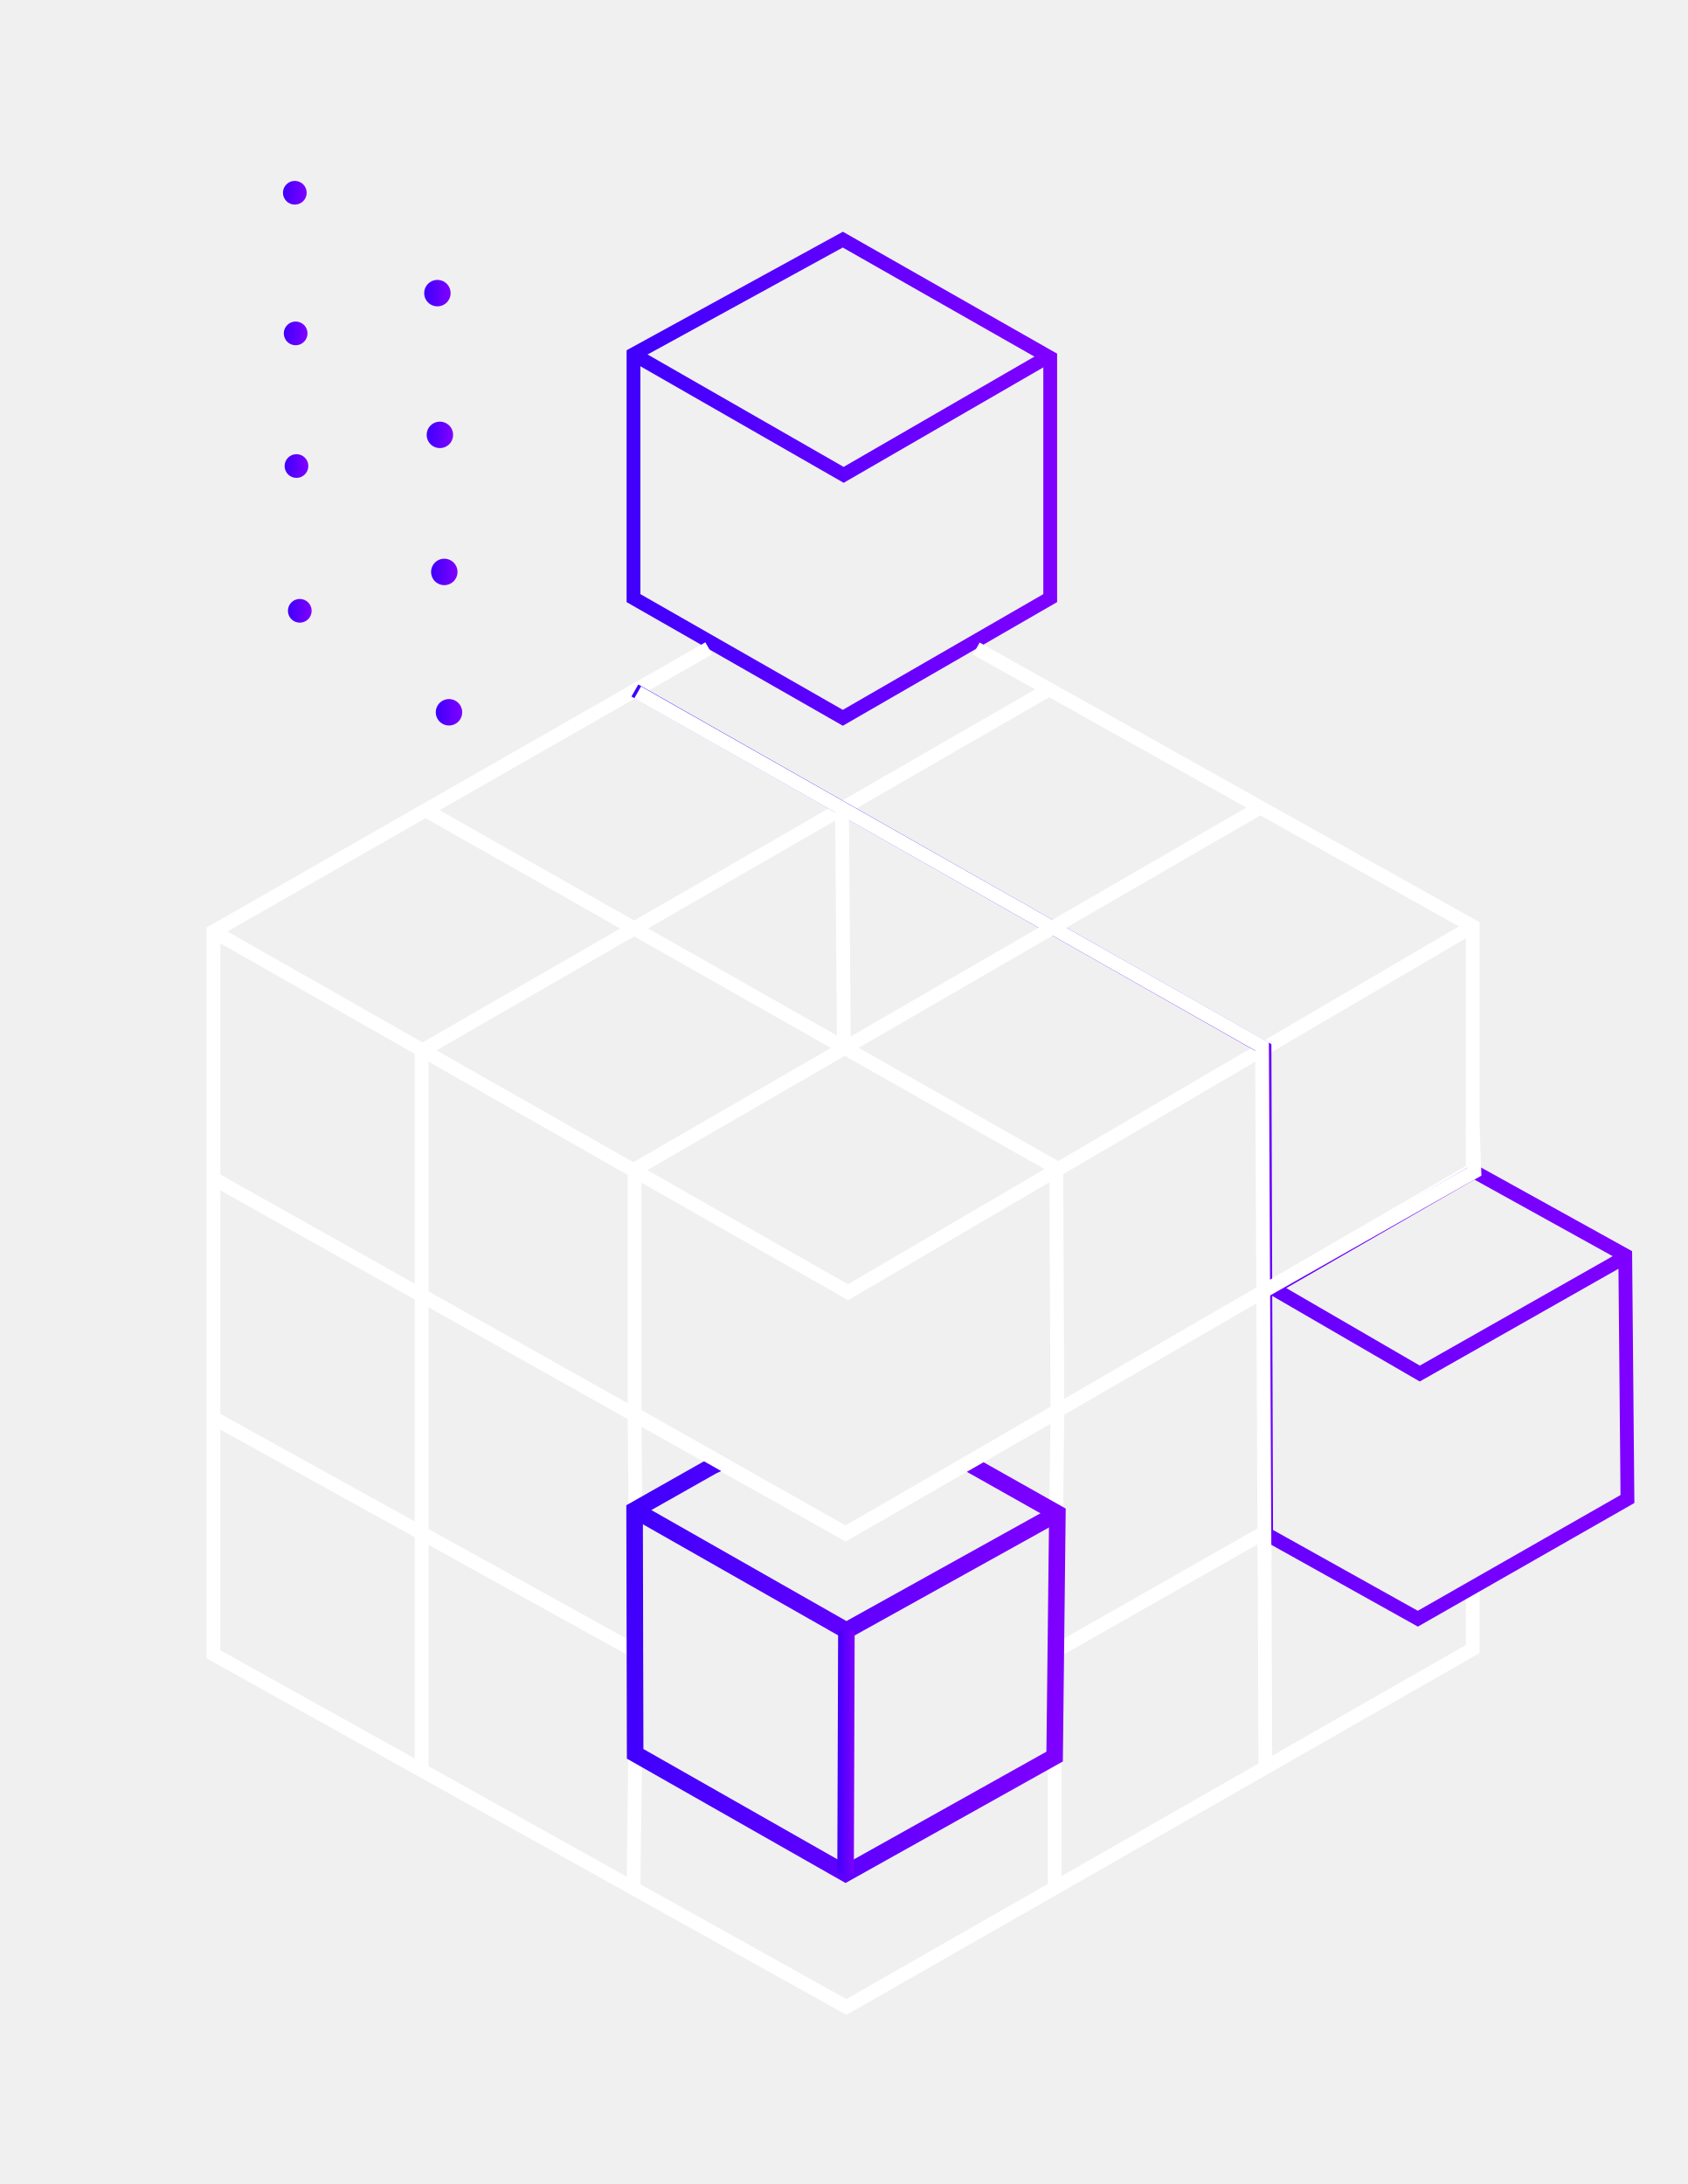
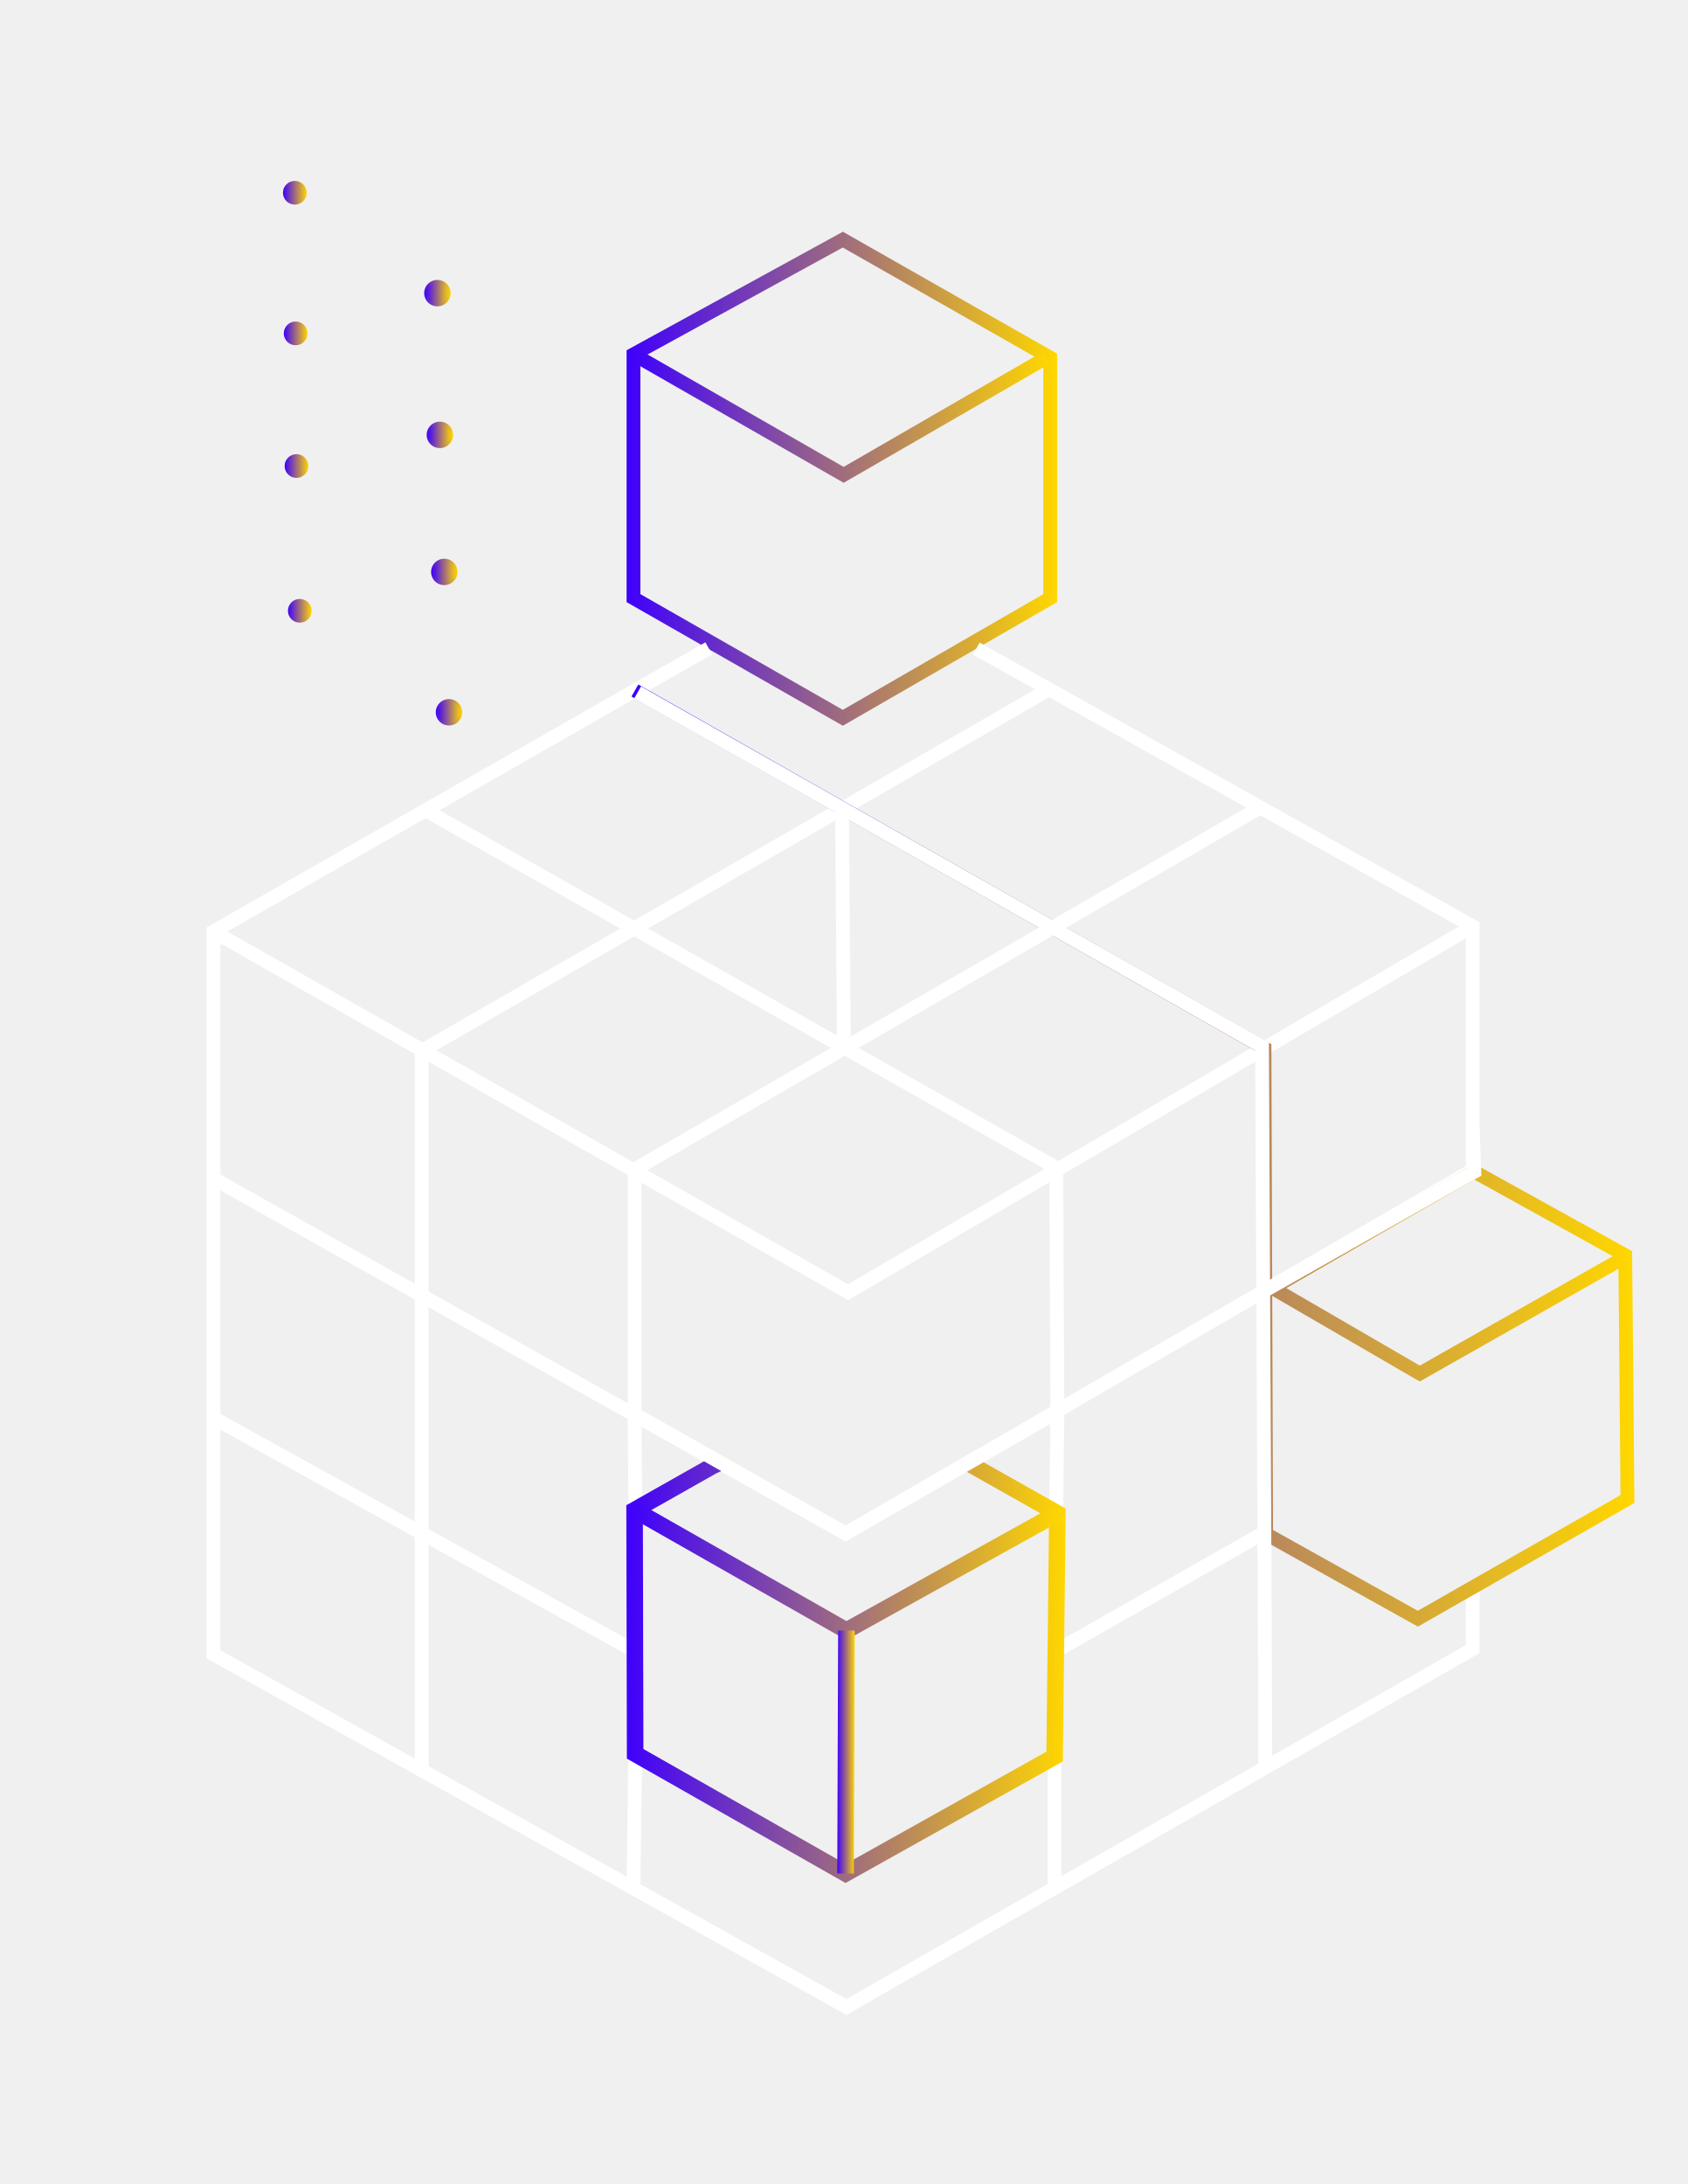
<svg xmlns="http://www.w3.org/2000/svg" version="1.1" id="Capa_1" x="0px" y="0px" viewBox="-44 -146 612 792" style="enable-background:new -44 -146 612 792;" xml:space="preserve">
  <style type="text/css">
	.st0{fill:url(#SVGID_1_);stroke:url(#SVGID_2_);stroke-miterlimit:10;}
	.st1{fill:url(#SVGID_3_);stroke:url(#SVGID_4_);stroke-miterlimit:10;}
	.st2{fill:url(#SVGID_5_);stroke:url(#SVGID_6_);stroke-miterlimit:10;}
	.st3{fill:url(#SVGID_7_);stroke:url(#SVGID_8_);stroke-miterlimit:10;}
	.st4{fill:url(#SVGID_9_);}
	.st5{fill:url(#SVGID_10_);}
	.st6{fill:url(#SVGID_11_);}
	.st7{fill:url(#SVGID_12_);}
	.st8{fill:none;stroke:url(#SVGID_13_);stroke-width:5;stroke-miterlimit:10;}
	.st9{fill:none;stroke:url(#SVGID_14_);stroke-width:5;stroke-miterlimit:10;}
	.st10{fill:none;stroke:#FFFFFF;stroke-width:5;stroke-miterlimit:10;}
	.st11{fill:none;stroke:url(#SVGID_15_);stroke-width:5;stroke-miterlimit:10;}
	.st12{fill:none;stroke:url(#SVGID_16_);stroke-width:6;stroke-miterlimit:10;}
	.st13{fill:none;stroke:url(#SVGID_17_);stroke-width:6;stroke-miterlimit:10;}
	.st14{fill:none;stroke:url(#SVGID_18_);stroke-width:6;stroke-miterlimit:10;}
</style>
  <g>
    <linearGradient id="SVGID_1_" gradientUnits="userSpaceOnUse" x1="111.196" y1="-15895.748" x2="119.798" y2="-15895.748" gradientTransform="matrix(1 0 0 -1 0 -15884)">
      <stop offset="9.817236e-008" style="stop-color:#3F00FC" />
-       <stop offset="1" style="stop-color:#7F00FF" />
+       <stop offset="1" style="stop-color:#FFD700" />
    </linearGradient>
    <linearGradient id="SVGID_2_" gradientUnits="userSpaceOnUse" x1="110.696" y1="-15895.748" x2="120.298" y2="-15895.748" gradientTransform="matrix(1 0 0 -1 0 -15884)">
      <stop offset="9.817236e-008" style="stop-color:#3F00FC" />
-       <stop offset="1" style="stop-color:#7F00FF" />
+       <stop offset="1" style="stop-color:#FFD700" />
    </linearGradient>
    <circle class="st0" cx="115.5" cy="11.7" r="4.3" />
    <linearGradient id="SVGID_3_" gradientUnits="userSpaceOnUse" x1="110.347" y1="-15844.267" x2="118.949" y2="-15844.267" gradientTransform="matrix(1 0 0 -1 0 -15884)">
      <stop offset="9.817236e-008" style="stop-color:#3F00FC" />
-       <stop offset="1" style="stop-color:#7F00FF" />
+       <stop offset="1" style="stop-color:#FFD700" />
    </linearGradient>
    <linearGradient id="SVGID_4_" gradientUnits="userSpaceOnUse" x1="109.847" y1="-15844.267" x2="119.449" y2="-15844.267" gradientTransform="matrix(1 0 0 -1 0 -15884)">
      <stop offset="9.817236e-008" style="stop-color:#3F00FC" />
-       <stop offset="1" style="stop-color:#7F00FF" />
+       <stop offset="1" style="stop-color:#FFD700" />
    </linearGradient>
    <circle class="st1" cx="114.6" cy="-39.7" r="4.3" />
    <linearGradient id="SVGID_5_" gradientUnits="userSpaceOnUse" x1="112.819" y1="-15945.374" x2="121.421" y2="-15945.374" gradientTransform="matrix(1 0 0 -1 0 -15884)">
      <stop offset="9.817236e-008" style="stop-color:#3F00FC" />
-       <stop offset="1" style="stop-color:#7F00FF" />
+       <stop offset="1" style="stop-color:#FFD700" />
    </linearGradient>
    <linearGradient id="SVGID_6_" gradientUnits="userSpaceOnUse" x1="112.319" y1="-15945.374" x2="121.921" y2="-15945.374" gradientTransform="matrix(1 0 0 -1 0 -15884)">
      <stop offset="9.817236e-008" style="stop-color:#3F00FC" />
-       <stop offset="1" style="stop-color:#7F00FF" />
+       <stop offset="1" style="stop-color:#FFD700" />
    </linearGradient>
    <circle class="st2" cx="117.1" cy="61.4" r="4.3" />
    <linearGradient id="SVGID_7_" gradientUnits="userSpaceOnUse" x1="114.536" y1="-15996.301" x2="123.138" y2="-15996.301" gradientTransform="matrix(1 0 0 -1 0 -15884)">
      <stop offset="9.817236e-008" style="stop-color:#3F00FC" />
-       <stop offset="1" style="stop-color:#7F00FF" />
+       <stop offset="1" style="stop-color:#FFD700" />
    </linearGradient>
    <linearGradient id="SVGID_8_" gradientUnits="userSpaceOnUse" x1="114.036" y1="-15996.301" x2="123.638" y2="-15996.301" gradientTransform="matrix(1 0 0 -1 0 -15884)">
      <stop offset="9.817236e-008" style="stop-color:#3F00FC" />
-       <stop offset="1" style="stop-color:#7F00FF" />
+       <stop offset="1" style="stop-color:#FFD700" />
    </linearGradient>
    <circle class="st3" cx="118.8" cy="112.3" r="4.3" />
  </g>
  <text transform="matrix(1 0 0 1 -2955.5 -3477.5)" style="font-family:'MyriadPro-Regular'; font-size:12px;">    max-width: 600px;</text>
  <text transform="matrix(1 0 0 1 -2955.5 -3463.1)" style="font-family:'MyriadPro-Regular'; font-size:12px;">    margin: 0 auto;</text>
  <g>
    <linearGradient id="SVGID_9_" gradientUnits="userSpaceOnUse" x1="58.631" y1="-15807.942" x2="67.233" y2="-15807.942" gradientTransform="matrix(1 0 0 -1 0 -15884)">
      <stop offset="9.817236e-008" style="stop-color:#3F00FC" />
-       <stop offset="1" style="stop-color:#7F00FF" />
+       <stop offset="1" style="stop-color:#FFD700" />
    </linearGradient>
    <circle class="st4" cx="62.9" cy="-76.1" r="4.3" />
    <linearGradient id="SVGID_10_" gradientUnits="userSpaceOnUse" x1="58.928" y1="-15858.858" x2="67.529" y2="-15858.858" gradientTransform="matrix(1 0 0 -1 0 -15884)">
      <stop offset="9.817236e-008" style="stop-color:#3F00FC" />
-       <stop offset="1" style="stop-color:#7F00FF" />
+       <stop offset="1" style="stop-color:#FFD700" />
    </linearGradient>
    <circle class="st5" cx="63.2" cy="-25.1" r="4.3" />
    <linearGradient id="SVGID_11_" gradientUnits="userSpaceOnUse" x1="59.244" y1="-15906.996" x2="67.845" y2="-15906.996" gradientTransform="matrix(1 0 0 -1 0 -15884)">
      <stop offset="9.817236e-008" style="stop-color:#3F00FC" />
-       <stop offset="1" style="stop-color:#7F00FF" />
+       <stop offset="1" style="stop-color:#FFD700" />
    </linearGradient>
    <circle class="st6" cx="63.5" cy="23" r="4.3" />
    <linearGradient id="SVGID_12_" gradientUnits="userSpaceOnUse" x1="60.35" y1="-15959.522" x2="68.952" y2="-15959.522" gradientTransform="matrix(1 0 0 -1 0 -15884)">
      <stop offset="9.817236e-008" style="stop-color:#3F00FC" />
-       <stop offset="1" style="stop-color:#7F00FF" />
+       <stop offset="1" style="stop-color:#FFD700" />
    </linearGradient>
    <circle class="st7" cx="64.7" cy="75.5" r="4.3" />
  </g>
  <g>
    <linearGradient id="SVGID_13_" gradientUnits="userSpaceOnUse" x1="183.2" y1="27.61" x2="339.3" y2="27.61">
      <stop offset="9.817236e-008" style="stop-color:#3F00FC" />
-       <stop offset="1" style="stop-color:#7F00FF" />
+       <stop offset="1" style="stop-color:#FFD700" />
    </linearGradient>
    <polygon class="st8" points="261.6,114.3 185.7,70.9 185.7,-17.5 261.6,-59.1 336.8,-16.3 336.8,70.9  " />
    <linearGradient id="SVGID_14_" gradientUnits="userSpaceOnUse" x1="184.456" y1="4.708" x2="336.651" y2="4.708">
      <stop offset="9.817236e-008" style="stop-color:#3F00FC" />
-       <stop offset="1" style="stop-color:#7F00FF" />
+       <stop offset="1" style="stop-color:#FFD700" />
    </linearGradient>
    <polyline class="st9" points="185.7,-17.5 261.9,26.2 335.4,-16.3  " />
    <polyline class="st10" points="213,89.1 33.4,191.8 33.4,453.9 262.9,581.8 490,452 490,429  " />
    <polyline class="st10" points="310,89.2 490,189.9 490,269.5 490,278.3 262.6,410.1 33.4,281.4  " />
    <polyline class="st10" points="33.4,191.8 263.5,322.6 490,189.9  " />
    <polyline class="st10" points="108.9,496 108.9,235.1 336.7,103.8  " />
    <polyline class="st10" points="110.3,147.8 339,277.5 339.4,366 338.4,453  " />
    <polyline class="st10" points="185.7,538.5 186.8,453.1 33.4,368.2  " />
    <polyline class="st10" points="338.4,538.6 338.4,453 414.5,409.7 414.8,495.5  " />
    <linearGradient id="SVGID_15_" gradientUnits="userSpaceOnUse" x1="184.958" y1="273.042" x2="548.606" y2="273.042">
      <stop offset="9.817236e-008" style="stop-color:#3F00FC" />
-       <stop offset="1" style="stop-color:#7F00FF" />
+       <stop offset="1" style="stop-color:#FFD700" />
    </linearGradient>
    <polyline class="st11" points="544.3,310.4 470.8,352.1 417.4,321.1 490.6,278.9 545.3,309.2 546.1,397.6 470.1,441 415.1,410.3    414.5,234.1 186.2,104.4  " />
    <line class="st10" x1="261.3" y1="146.8" x2="262" y2="234" />
    <polyline class="st10" points="186.8,453.1 186.1,366.8 186.1,278.1 413,146.8  " />
    <linearGradient id="SVGID_16_" gradientUnits="userSpaceOnUse" x1="183.096" y1="459.432" x2="342.42" y2="459.432">
      <stop offset="9.817236e-008" style="stop-color:#3F00FC" />
-       <stop offset="1" style="stop-color:#7F00FF" />
+       <stop offset="1" style="stop-color:#FFD700" />
    </linearGradient>
    <polyline class="st12" points="307.3,384.7 339.4,402.8 338.4,491 262.6,533.4 186.3,490 186.1,401.6 214.2,385.7 216.3,384.7  " />
    <linearGradient id="SVGID_17_" gradientUnits="userSpaceOnUse" x1="184.616" y1="423.867" x2="340.857" y2="423.867">
      <stop offset="9.817236e-008" style="stop-color:#3F00FC" />
-       <stop offset="1" style="stop-color:#7F00FF" />
+       <stop offset="1" style="stop-color:#FFD700" />
    </linearGradient>
    <polyline class="st13" points="186.1,401.6 262.9,445.3 339.4,402.8  " />
    <linearGradient id="SVGID_18_" gradientUnits="userSpaceOnUse" x1="259.6" y1="489.35" x2="265.9" y2="489.35">
      <stop offset="9.817236e-008" style="stop-color:#3F00FC" />
-       <stop offset="1" style="stop-color:#7F00FF" />
+       <stop offset="1" style="stop-color:#FFD700" />
    </linearGradient>
    <line class="st14" x1="262.6" y1="533.4" x2="262.9" y2="445.3" />
    <polyline class="st10" points="186.1,366.8 262.6,410.1 339.4,366  " />
    <polyline class="st10" points="187.2,105.1 413.6,233.5 414.5,419.5  " />
    <polyline class="st10" points="413,322.9 490.6,278.9 490,263  " />
  </g>
</svg>
